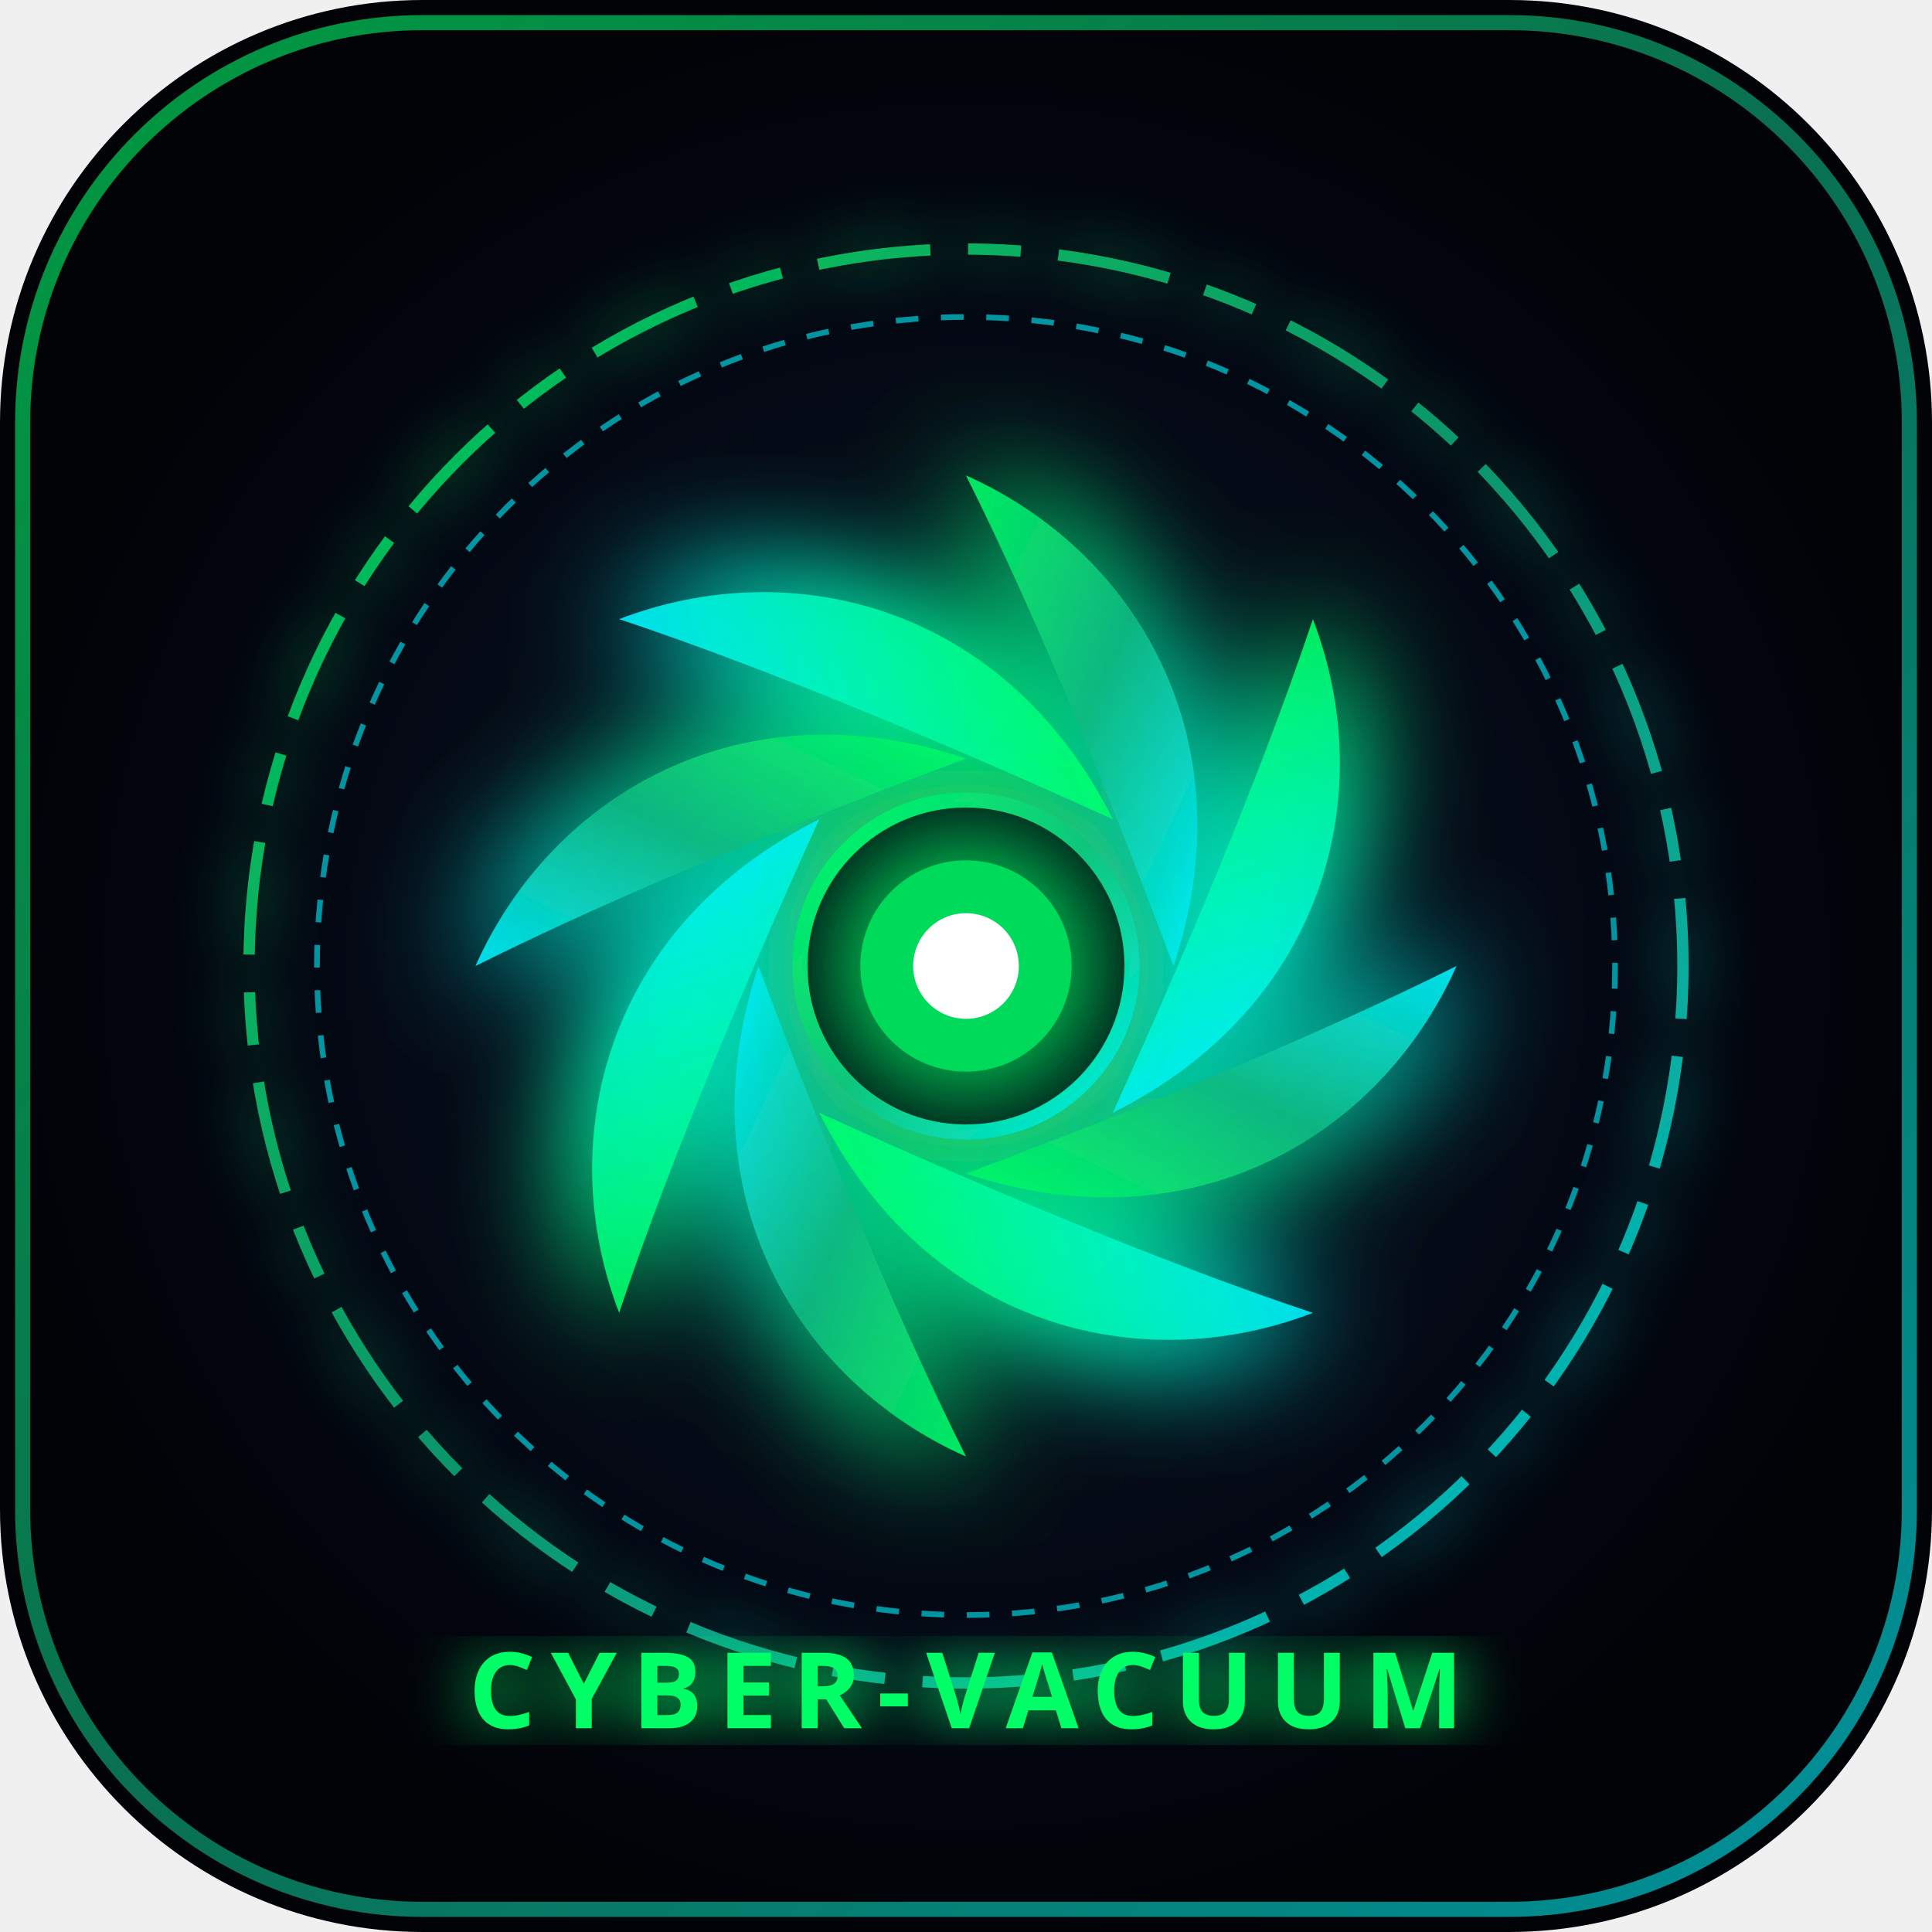
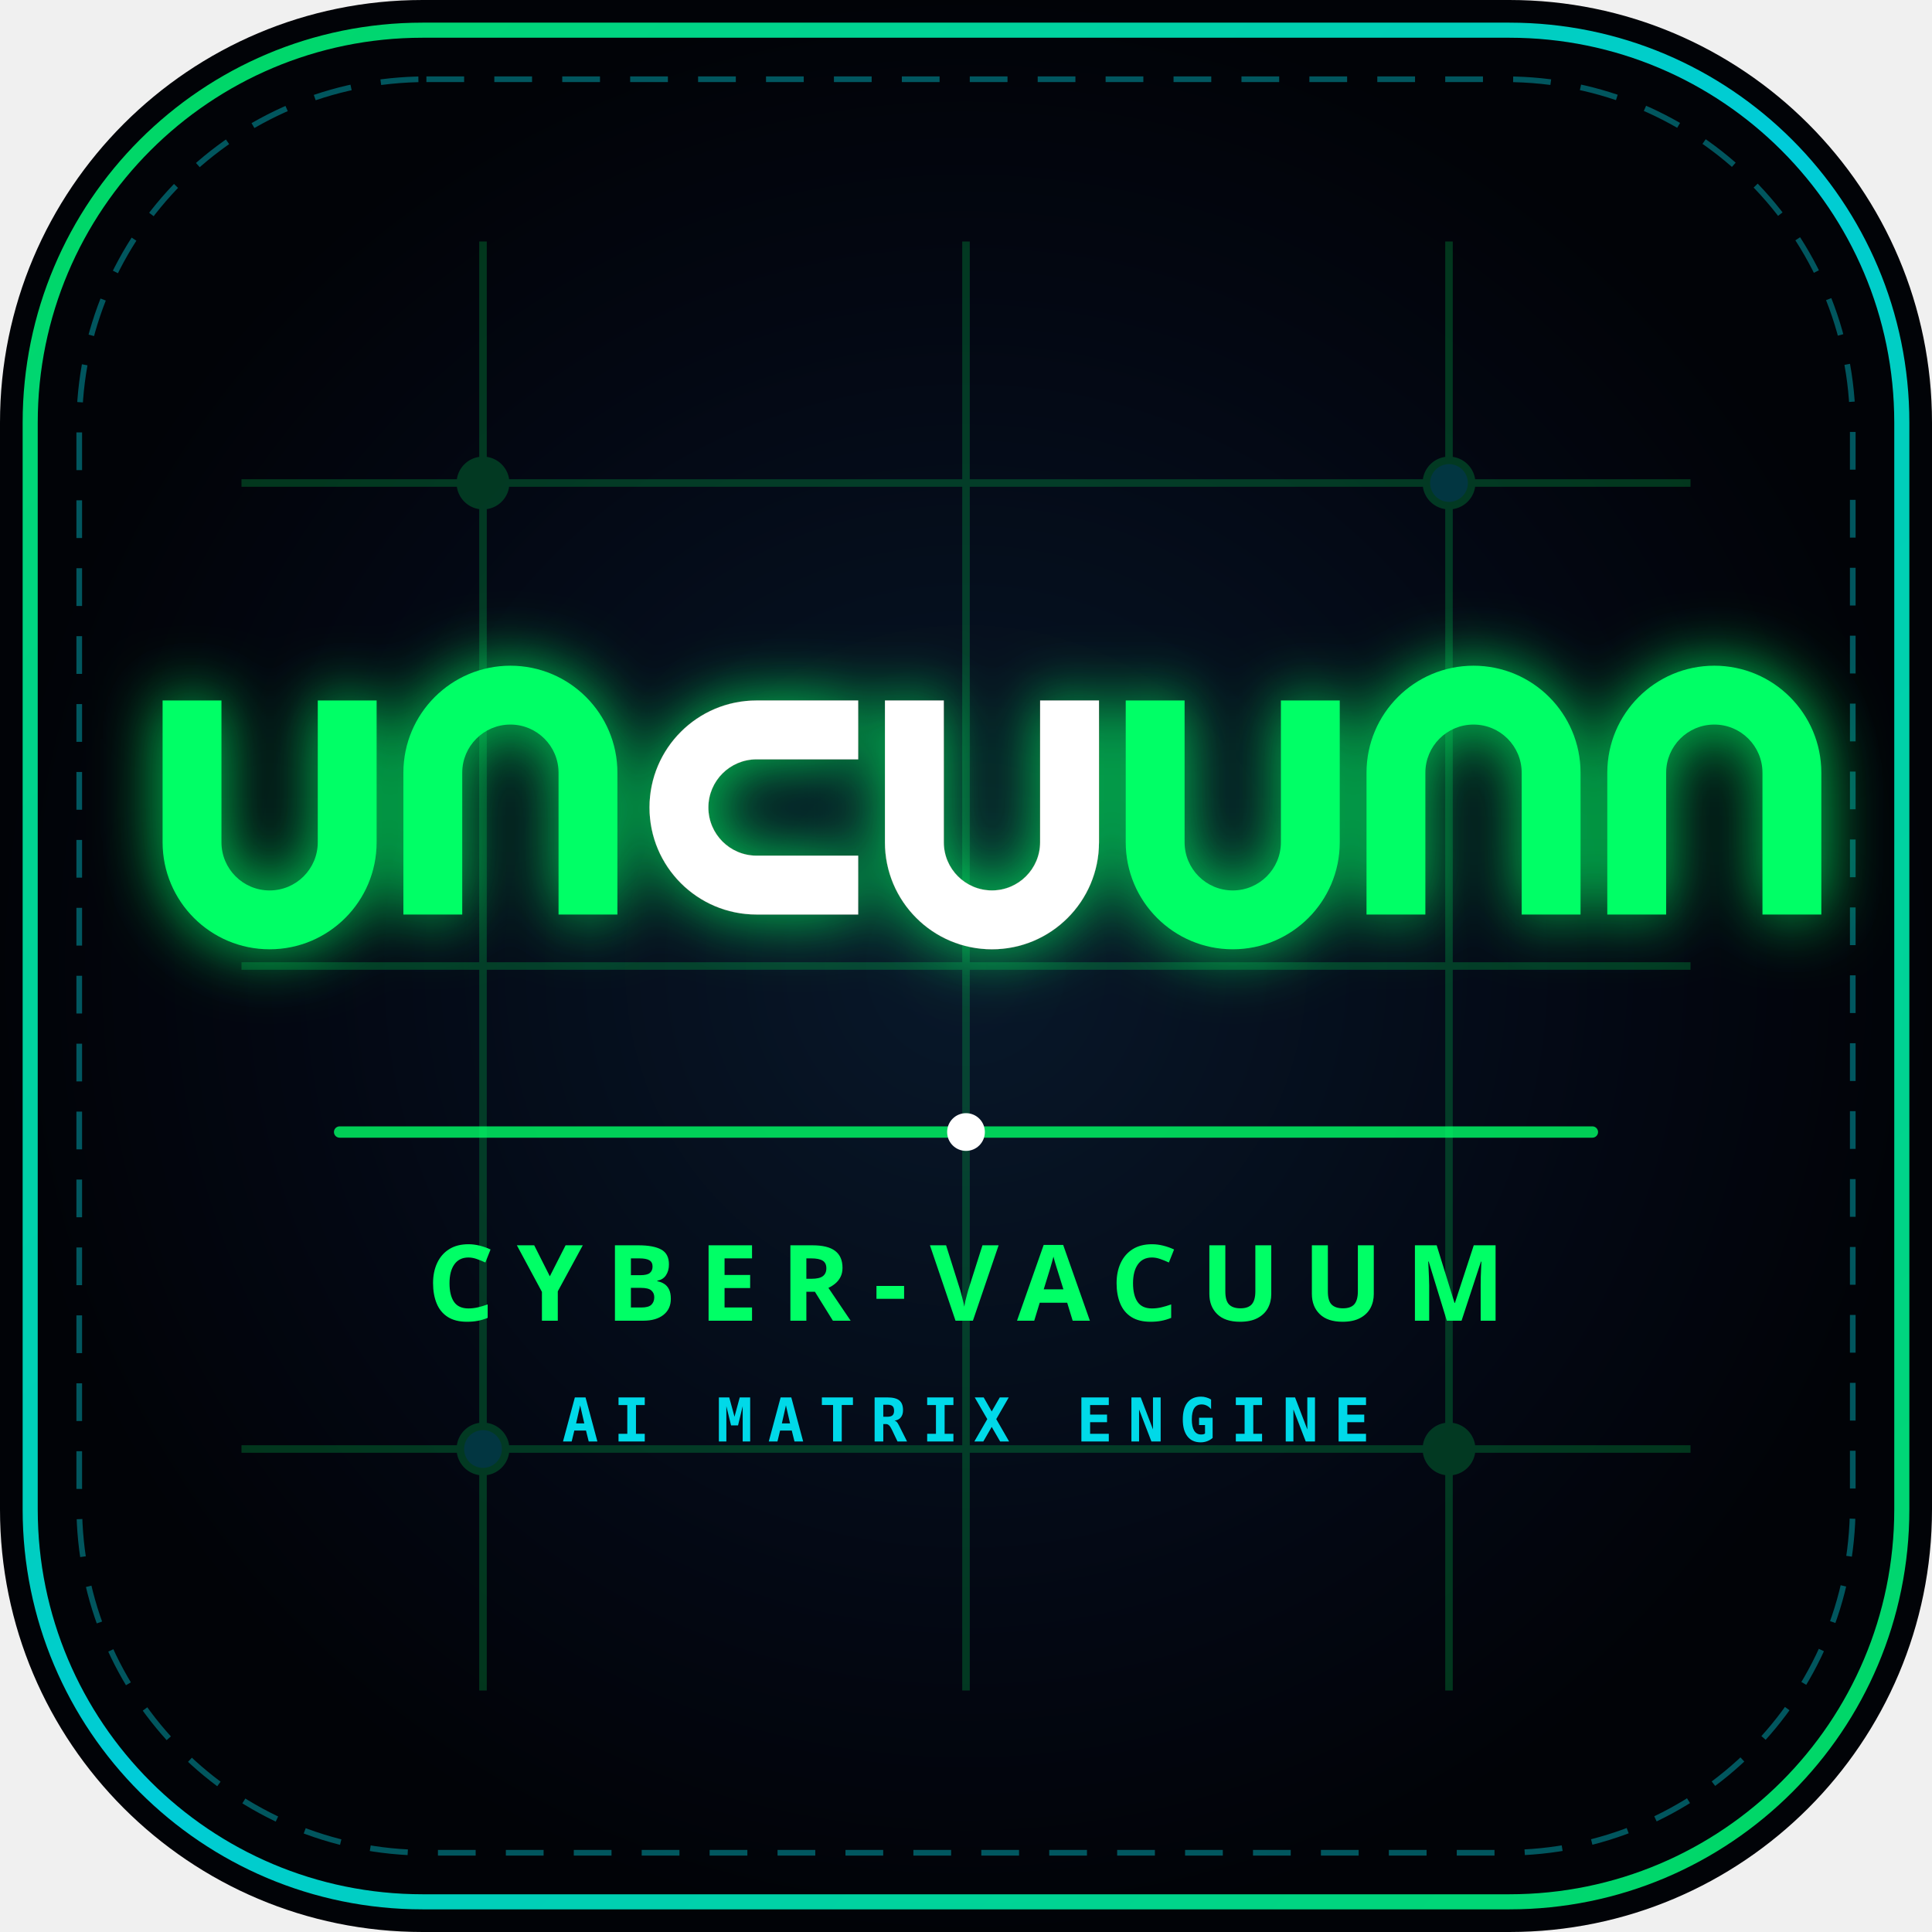
- <svg xmlns="http://www.w3.org/2000/svg" viewBox="0 0 512 512" width="100%" height="100%">
+ <svg xmlns="http://www.w3.org/2000/svg" viewBox="0 0 512 512" width="512" height="512">
  <defs>
-     <radialGradient id="bgGrad" cx="50%" cy="50%" r="50%" fx="50%" fy="50%">
-       <stop offset="0%" stop-color="#0a1826" />
+     <radialGradient id="bgGrad" cx="50%" cy="50%" r="50%">
+       <stop offset="0%" stop-color="#08182a" />
      <stop offset="70%" stop-color="#030712" />
      <stop offset="100%" stop-color="#010307" />
    </radialGradient>
-     <linearGradient id="neonEmerald" x1="0%" y1="0%" x2="100%" y2="100%">
+     <linearGradient id="neonBorder" x1="0%" y1="0%" x2="100%" y2="100%">
      <stop offset="0%" stop-color="#00ff66" />
-       <stop offset="50%" stop-color="#10b981" />
-       <stop offset="100%" stop-color="#00f0ff" />
-     </linearGradient>
-     <linearGradient id="neonCyan" x1="100%" y1="0%" x2="0%" y2="100%">
-       <stop offset="0%" stop-color="#00f0ff" />
+       <stop offset="50%" stop-color="#00f0ff" />
      <stop offset="100%" stop-color="#00ff66" />
    </linearGradient>
-     <filter id="glowFilter" x="-20%" y="-20%" width="140%" height="140%">
-       <feGaussianBlur stdDeviation="8" result="blur" />
-       <feMerge>
-         <feMergeNode in="blur" />
-         <feMergeNode in="SourceGraphic" />
-       </feMerge>
-     </filter>
-     <filter id="intenseGlow" x="-50%" y="-50%" width="200%" height="200%">
-       <feGaussianBlur stdDeviation="16" result="blur1" />
-       <feGaussianBlur stdDeviation="6" result="blur2" />
-       <feMerge>
-         <feMergeNode in="blur1" />
-         <feMergeNode in="blur2" />
-         <feMergeNode in="SourceGraphic" />
-       </feMerge>
-     </filter>
  </defs>
  <rect width="512" height="512" rx="112" fill="url(#bgGrad)" />
-   <rect width="500" height="500" x="6" y="6" rx="106" fill="none" stroke="url(#neonEmerald)" stroke-width="4" stroke-opacity="0.6" />
-   <circle cx="256" cy="256" r="190" fill="none" stroke="url(#neonEmerald)" stroke-width="3" stroke-dasharray="14 10 30 10" filter="url(#glowFilter)" opacity="0.8" />
-   <circle cx="256" cy="256" r="172" fill="none" stroke="#00f0ff" stroke-width="1.5" stroke-dasharray="6 6" opacity="0.6" />
-   <g transform="translate(256, 256)" filter="url(#intenseGlow)">
-     <path d="M 0 -130 C 45 -110 75 -60 55 0 C 40 -40 20 -90 0 -130 Z" fill="url(#neonEmerald)" opacity="0.9" />
-     <path d="M 130 0 C 110 45 60 75 0 55 C 40 40 90 20 130 0 Z" fill="url(#neonCyan)" opacity="0.9" transform="rotate(45)" />
-     <path d="M 0 130 C -45 110 -75 60 -55 0 C -40 40 -20 90 0 130 Z" fill="url(#neonEmerald)" opacity="0.9" transform="rotate(90)" />
-     <path d="M -130 0 C -110 -45 -60 -75 0 -55 C -40 -40 -90 -20 -130 0 Z" fill="url(#neonCyan)" opacity="0.9" transform="rotate(135)" />
-     <path d="M 0 -130 C 45 -110 75 -60 55 0 C 40 -40 20 -90 0 -130 Z" fill="url(#neonEmerald)" opacity="0.9" transform="rotate(180)" />
-     <path d="M 130 0 C 110 45 60 75 0 55 C 40 40 90 20 130 0 Z" fill="url(#neonCyan)" opacity="0.9" transform="rotate(225)" />
-     <path d="M 0 130 C -45 110 -75 60 -55 0 C -40 40 -20 90 0 130 Z" fill="url(#neonEmerald)" opacity="0.9" transform="rotate(270)" />
-     <path d="M -130 0 C -110 -45 -60 -75 0 -55 C -40 -40 -90 -20 -130 0 Z" fill="url(#neonCyan)" opacity="0.9" transform="rotate(315)" />
-     <circle cx="0" cy="0" r="44" fill="#030712" stroke="url(#neonEmerald)" stroke-width="4" />
-     <circle cx="0" cy="0" r="28" fill="#00ff66" opacity="0.85" filter="url(#intenseGlow)" />
-     <circle cx="0" cy="0" r="14" fill="#ffffff" />
+   <rect width="496" height="496" x="8" y="8" rx="104" fill="none" stroke="url(#neonBorder)" stroke-width="4" stroke-opacity="0.85" />
+   <rect width="470" height="470" x="21" y="21" rx="92" fill="none" stroke="#00f0ff" stroke-width="1.5" stroke-opacity="0.35" stroke-dasharray="10 8" />
+   <g opacity="0.2" stroke="#00ff66" stroke-width="2">
+     <path d="M 64 128 L 448 128 M 64 256 L 448 256 M 64 384 L 448 384" />
+     <path d="M 128 64 L 128 448 M 256 64 L 256 448 M 384 64 L 384 448" />
+     <circle cx="128" cy="128" r="6" fill="#00ff66" />
+     <circle cx="384" cy="128" r="6" fill="#00f0ff" />
+     <circle cx="128" cy="384" r="6" fill="#00f0ff" />
+     <circle cx="384" cy="384" r="6" fill="#00ff66" />
  </g>
-   <g transform="translate(256, 458)" text-anchor="middle">
-     <text font-family="'Orbitron', sans-serif" font-weight="900" font-size="28" fill="#00ff66" letter-spacing="4" filter="url(#glowFilter)">CYBER-VACUUM</text>
+   <g transform="translate(36, 175) scale(0.709)" style="filter: drop-shadow(0 0 12px rgba(0,255,102,0.85));">
+     <path d="M 10 15 L 32 15 L 32 68 A 18 18 0 0 0 68 68 L 68 15 L 90 15 L 90 68 A 40 40 0 0 1 10 68 Z" fill="#00ff66" />
+     <path d="M 100 95 L 122 95 L 122 42 A 18 18 0 0 1 158 42 L 158 95 L 180 95 L 180 42 A 40 40 0 0 0 100 42 Z" fill="#00ff66" />
+     <path d="M 270 15 L 270 37 L 232 37 A 18 18 0 0 0 232 73 L 270 73 L 270 95 L 232 95 A 40 40 0 0 1 232 15 Z" fill="#ffffff" />
+     <path d="M 280 15 L 302 15 L 302 68 A 18 18 0 0 0 338 68 L 338 15 L 360 15 L 360 68 A 40 40 0 0 1 280 68 Z" fill="#ffffff" />
+     <path d="M 370 15 L 392 15 L 392 68 A 18 18 0 0 0 428 68 L 428 15 L 450 15 L 450 68 A 40 40 0 0 1 370 68 Z" fill="#00ff66" />
+     <path d="M 460 95 L 482 95 L 482 42 A 18 18 0 0 1 518 42 L 518 95 L 540 95 L 540 42 A 40 40 0 0 0 460 42 Z" fill="#00ff66" />
+     <path d="M 550 95 L 572 95 L 572 42 A 18 18 0 0 1 608 42 L 608 95 L 630 95 L 630 42 A 40 40 0 0 0 550 42 Z" fill="#00ff66" />
+   </g>
+   <line x1="90" y1="300" x2="422" y2="300" stroke="#00ff66" stroke-width="3" stroke-linecap="round" opacity="0.8" />
+   <circle cx="256" cy="300" r="5" fill="#ffffff" />
+   <g transform="translate(256, 350)" text-anchor="middle">
+     <text font-family="sans-serif" font-weight="900" font-size="28" fill="#00ff66" letter-spacing="6">CYBER-VACUUM</text>
+     <text y="32" font-family="monospace" font-weight="700" font-size="16" fill="#00f0ff" letter-spacing="4" opacity="0.9">AI MATRIX ENGINE</text>
  </g>
</svg>
